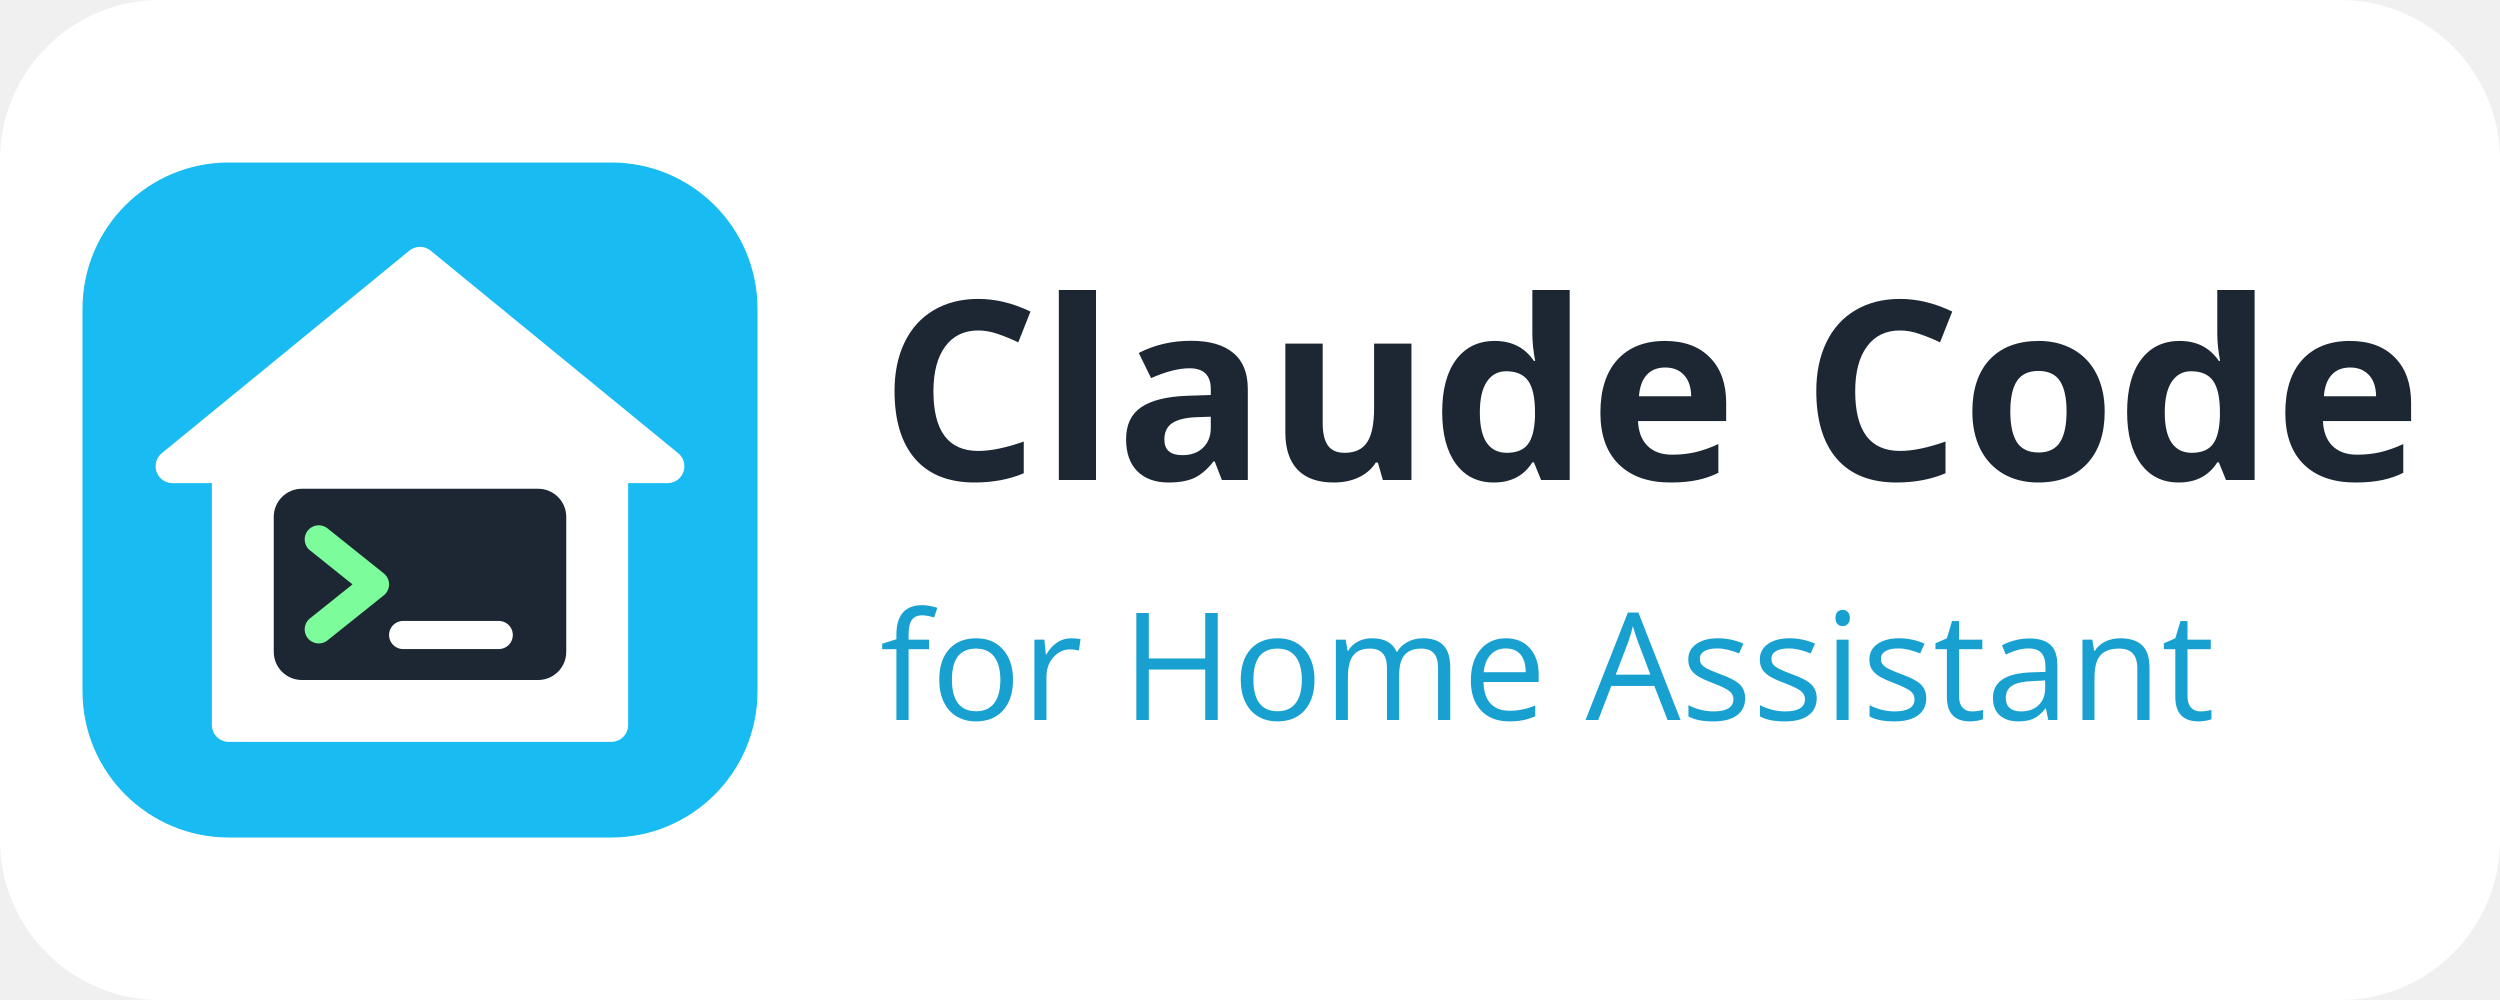
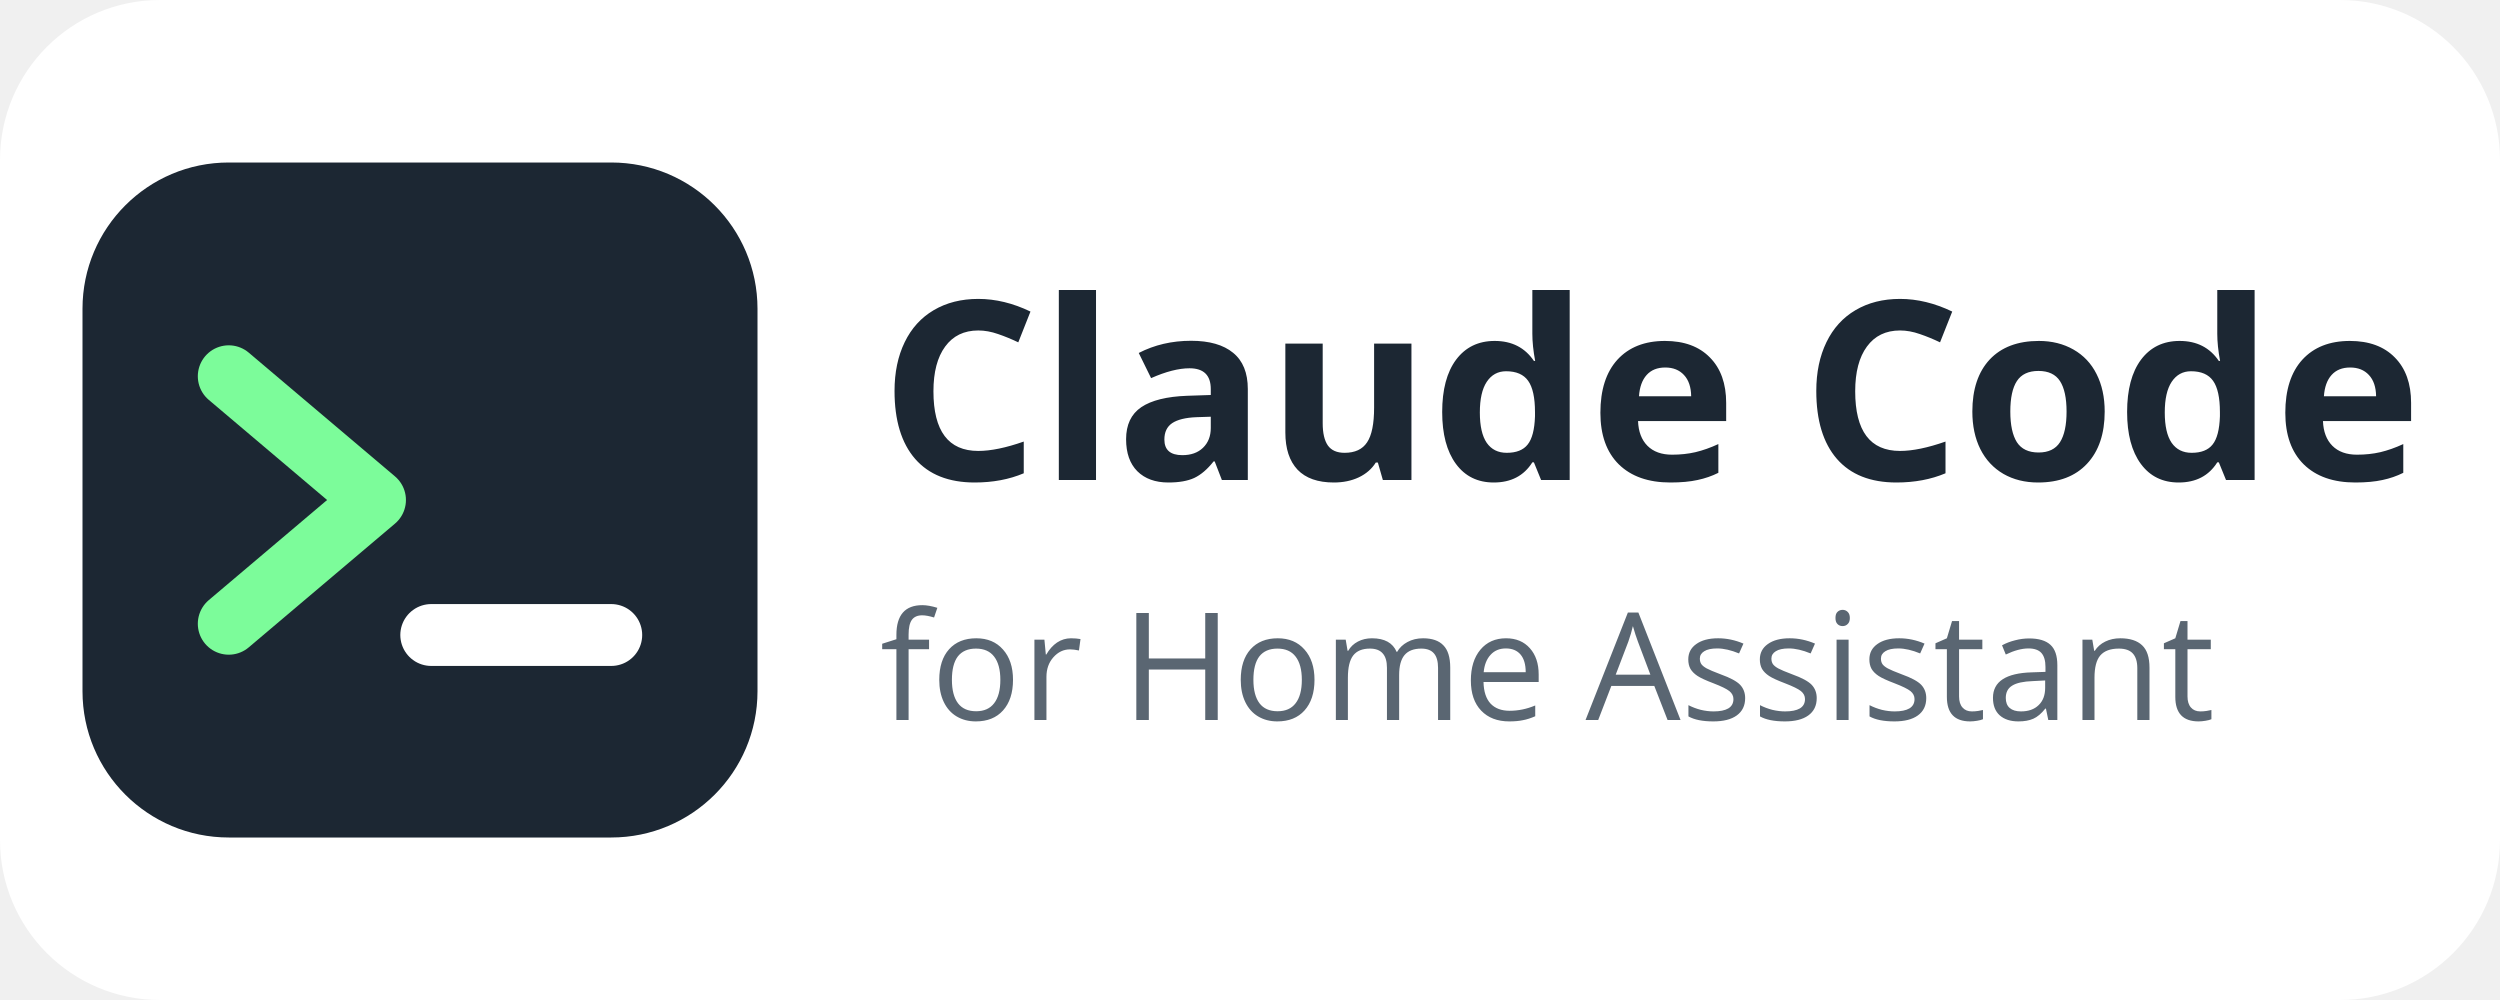
<svg xmlns="http://www.w3.org/2000/svg" width="250" height="100" viewBox="0 0 250 100">
  <rect x="0" y="0" width="250" height="100" rx="16" fill="#ffffff" />
  <g transform="translate(6,14) scale(0.5625)">
    <g>
-       <rect x="4" y="4" width="120" height="120" rx="26" fill="#18BCF2" />
-       <path d="M64 22 L108 58 L98 58 L98 104 L30 104 L30 58 L20 58 Z" fill="#ffffff" stroke="#ffffff" stroke-width="6" stroke-linejoin="round" />
-       <rect x="38" y="62" width="52" height="34" rx="5" fill="#1C2733" />
-       <path d="M46 71 L56 79 L46 87" fill="none" stroke="#7CFC9A" stroke-width="5" stroke-linecap="round" stroke-linejoin="round" />
-       <line x1="61" y1="88" x2="78" y2="88" stroke="#ffffff" stroke-width="5" stroke-linecap="round" />
+       <rect x="4" y="4" width="120" height="120" rx="26" fill="#1C2733" />
+       <path d="M30 42 L56 64 L30 86" fill="none" stroke="#7CFC9A" stroke-width="11" stroke-linecap="round" stroke-linejoin="round" />
+       <line x1="66" y1="88" x2="98" y2="88" stroke="#ffffff" stroke-width="11" stroke-linecap="round" />
    </g>
  </g>
  <text x="88" y="48" font-family="Open Sans" font-weight="bold" font-size="25" fill="#1C2733">Claude Code</text>
-   <text x="88" y="72" font-family="Open Sans" font-size="15" fill="#18A0D0">for Home Assistant</text>
+   <text x="88" y="72" font-family="Open Sans" font-size="15" fill="#5A6672">for Home Assistant</text>
</svg>
